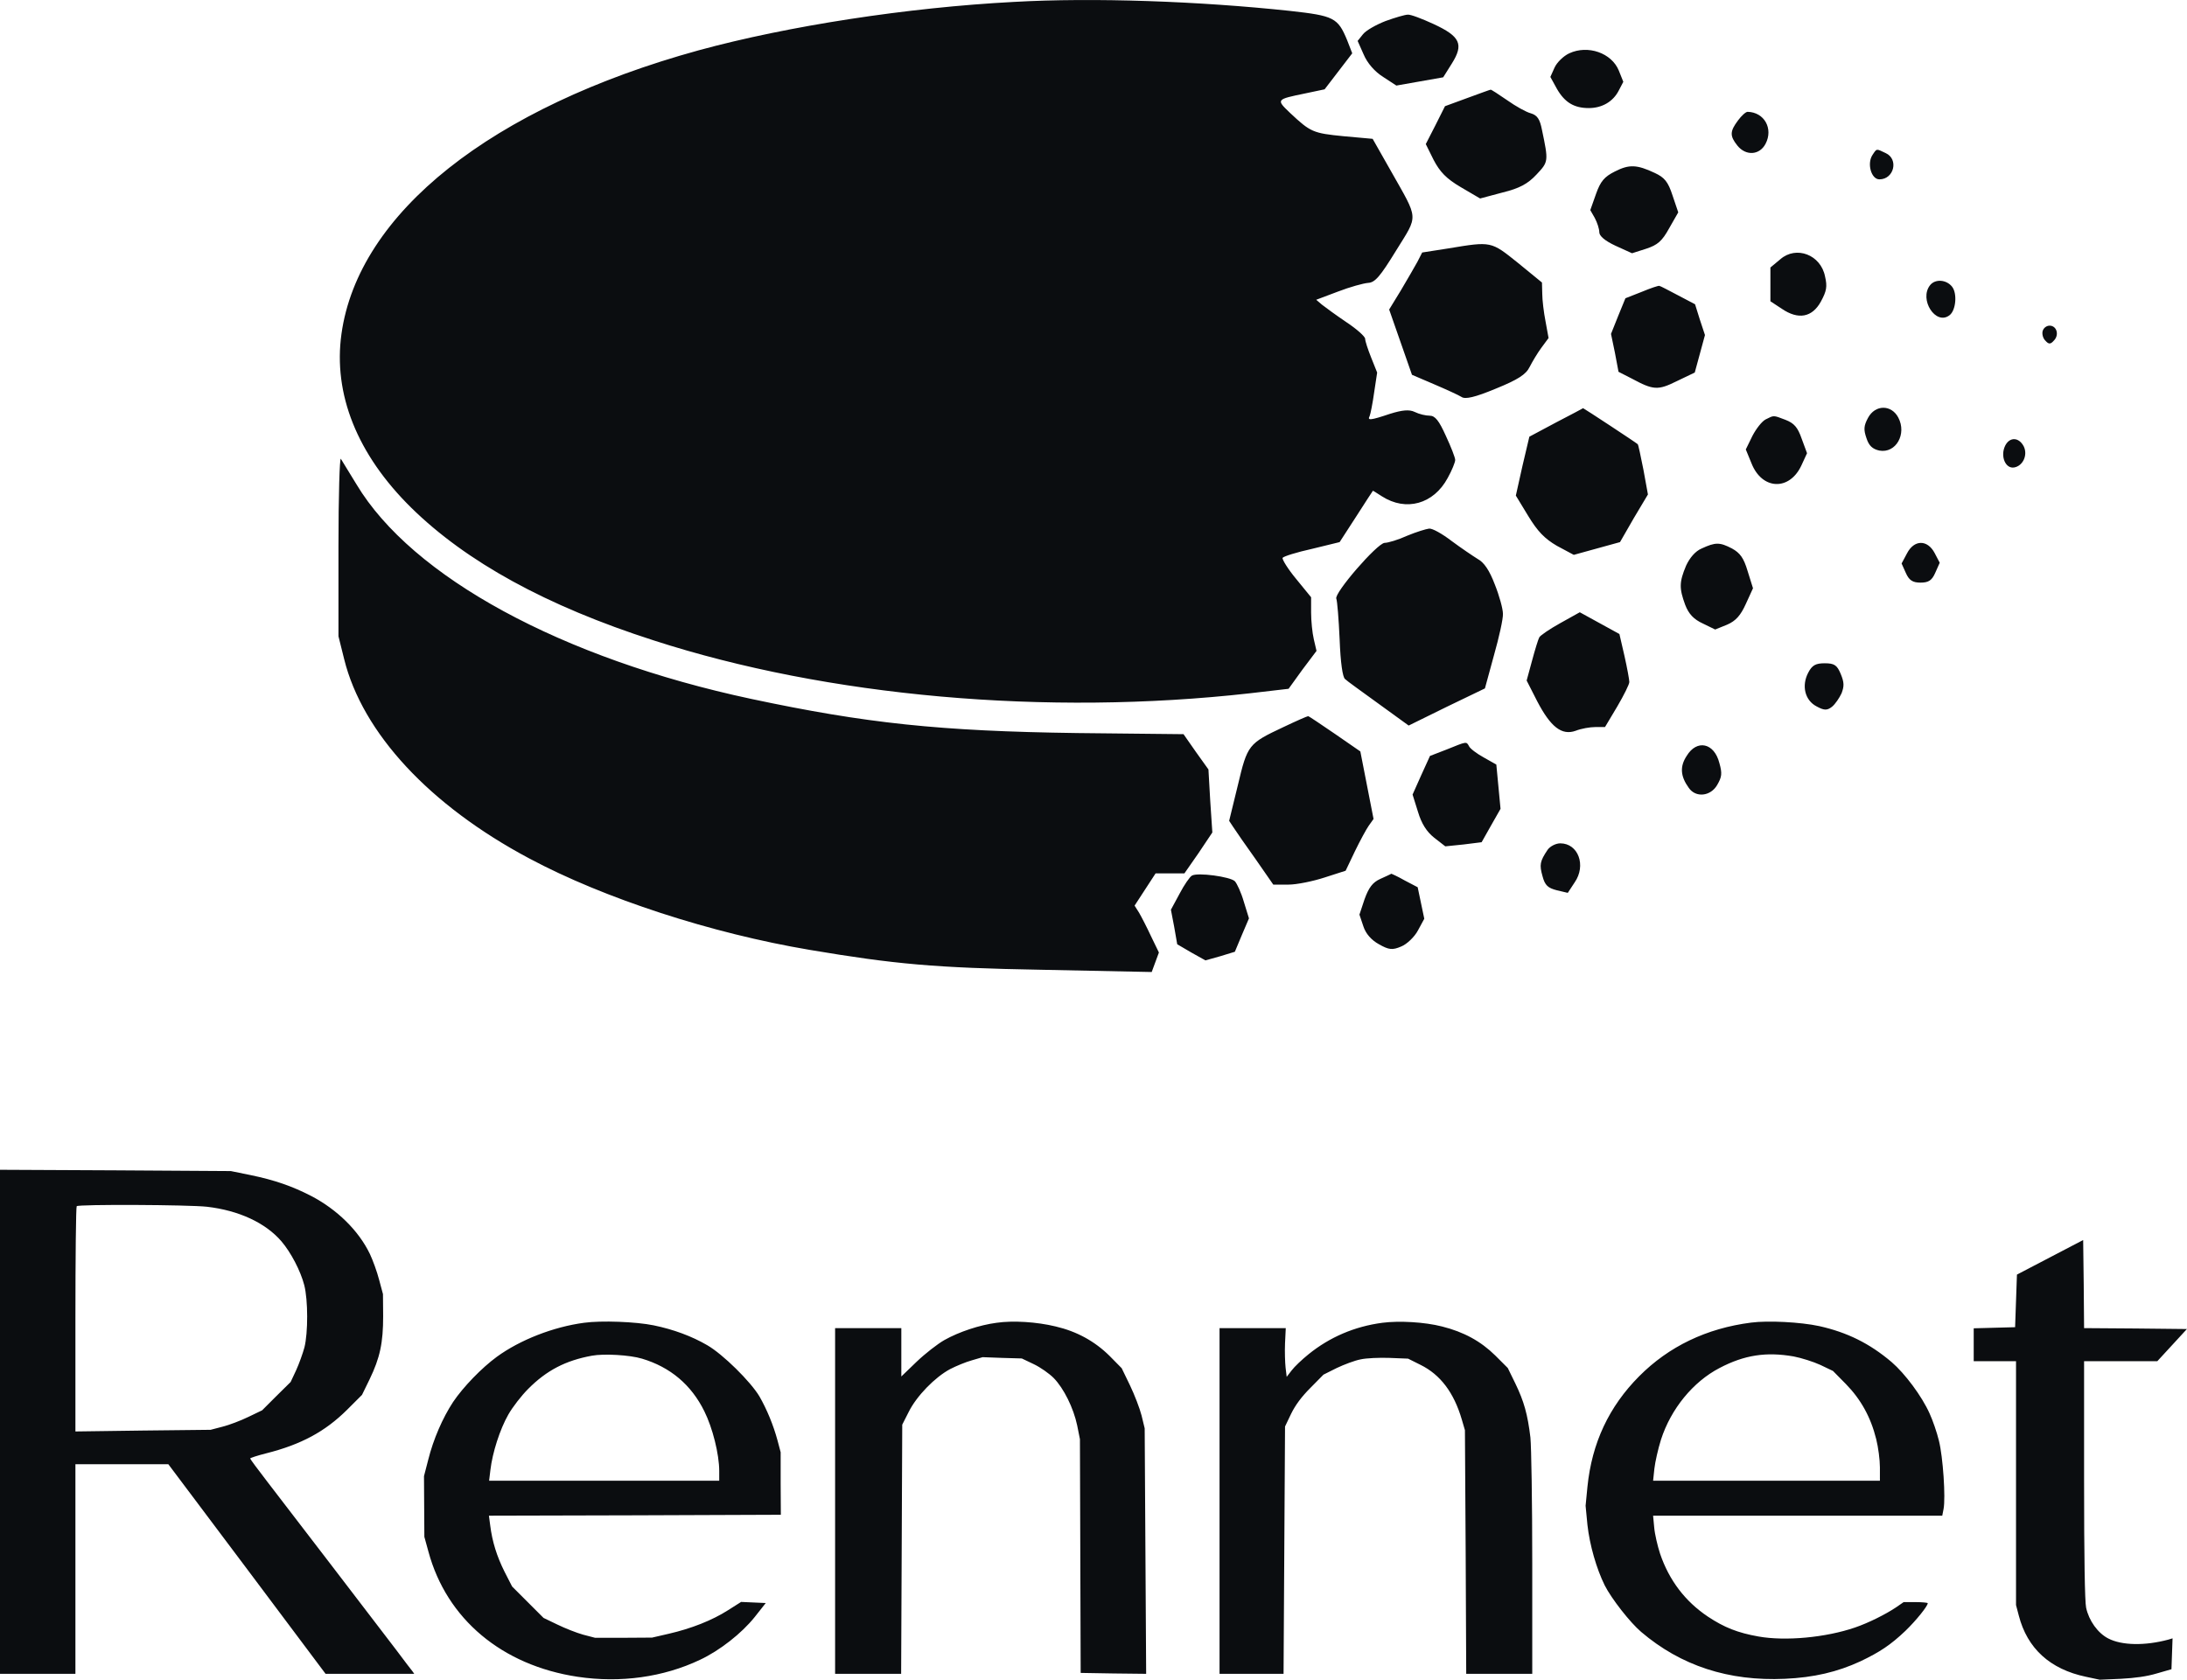
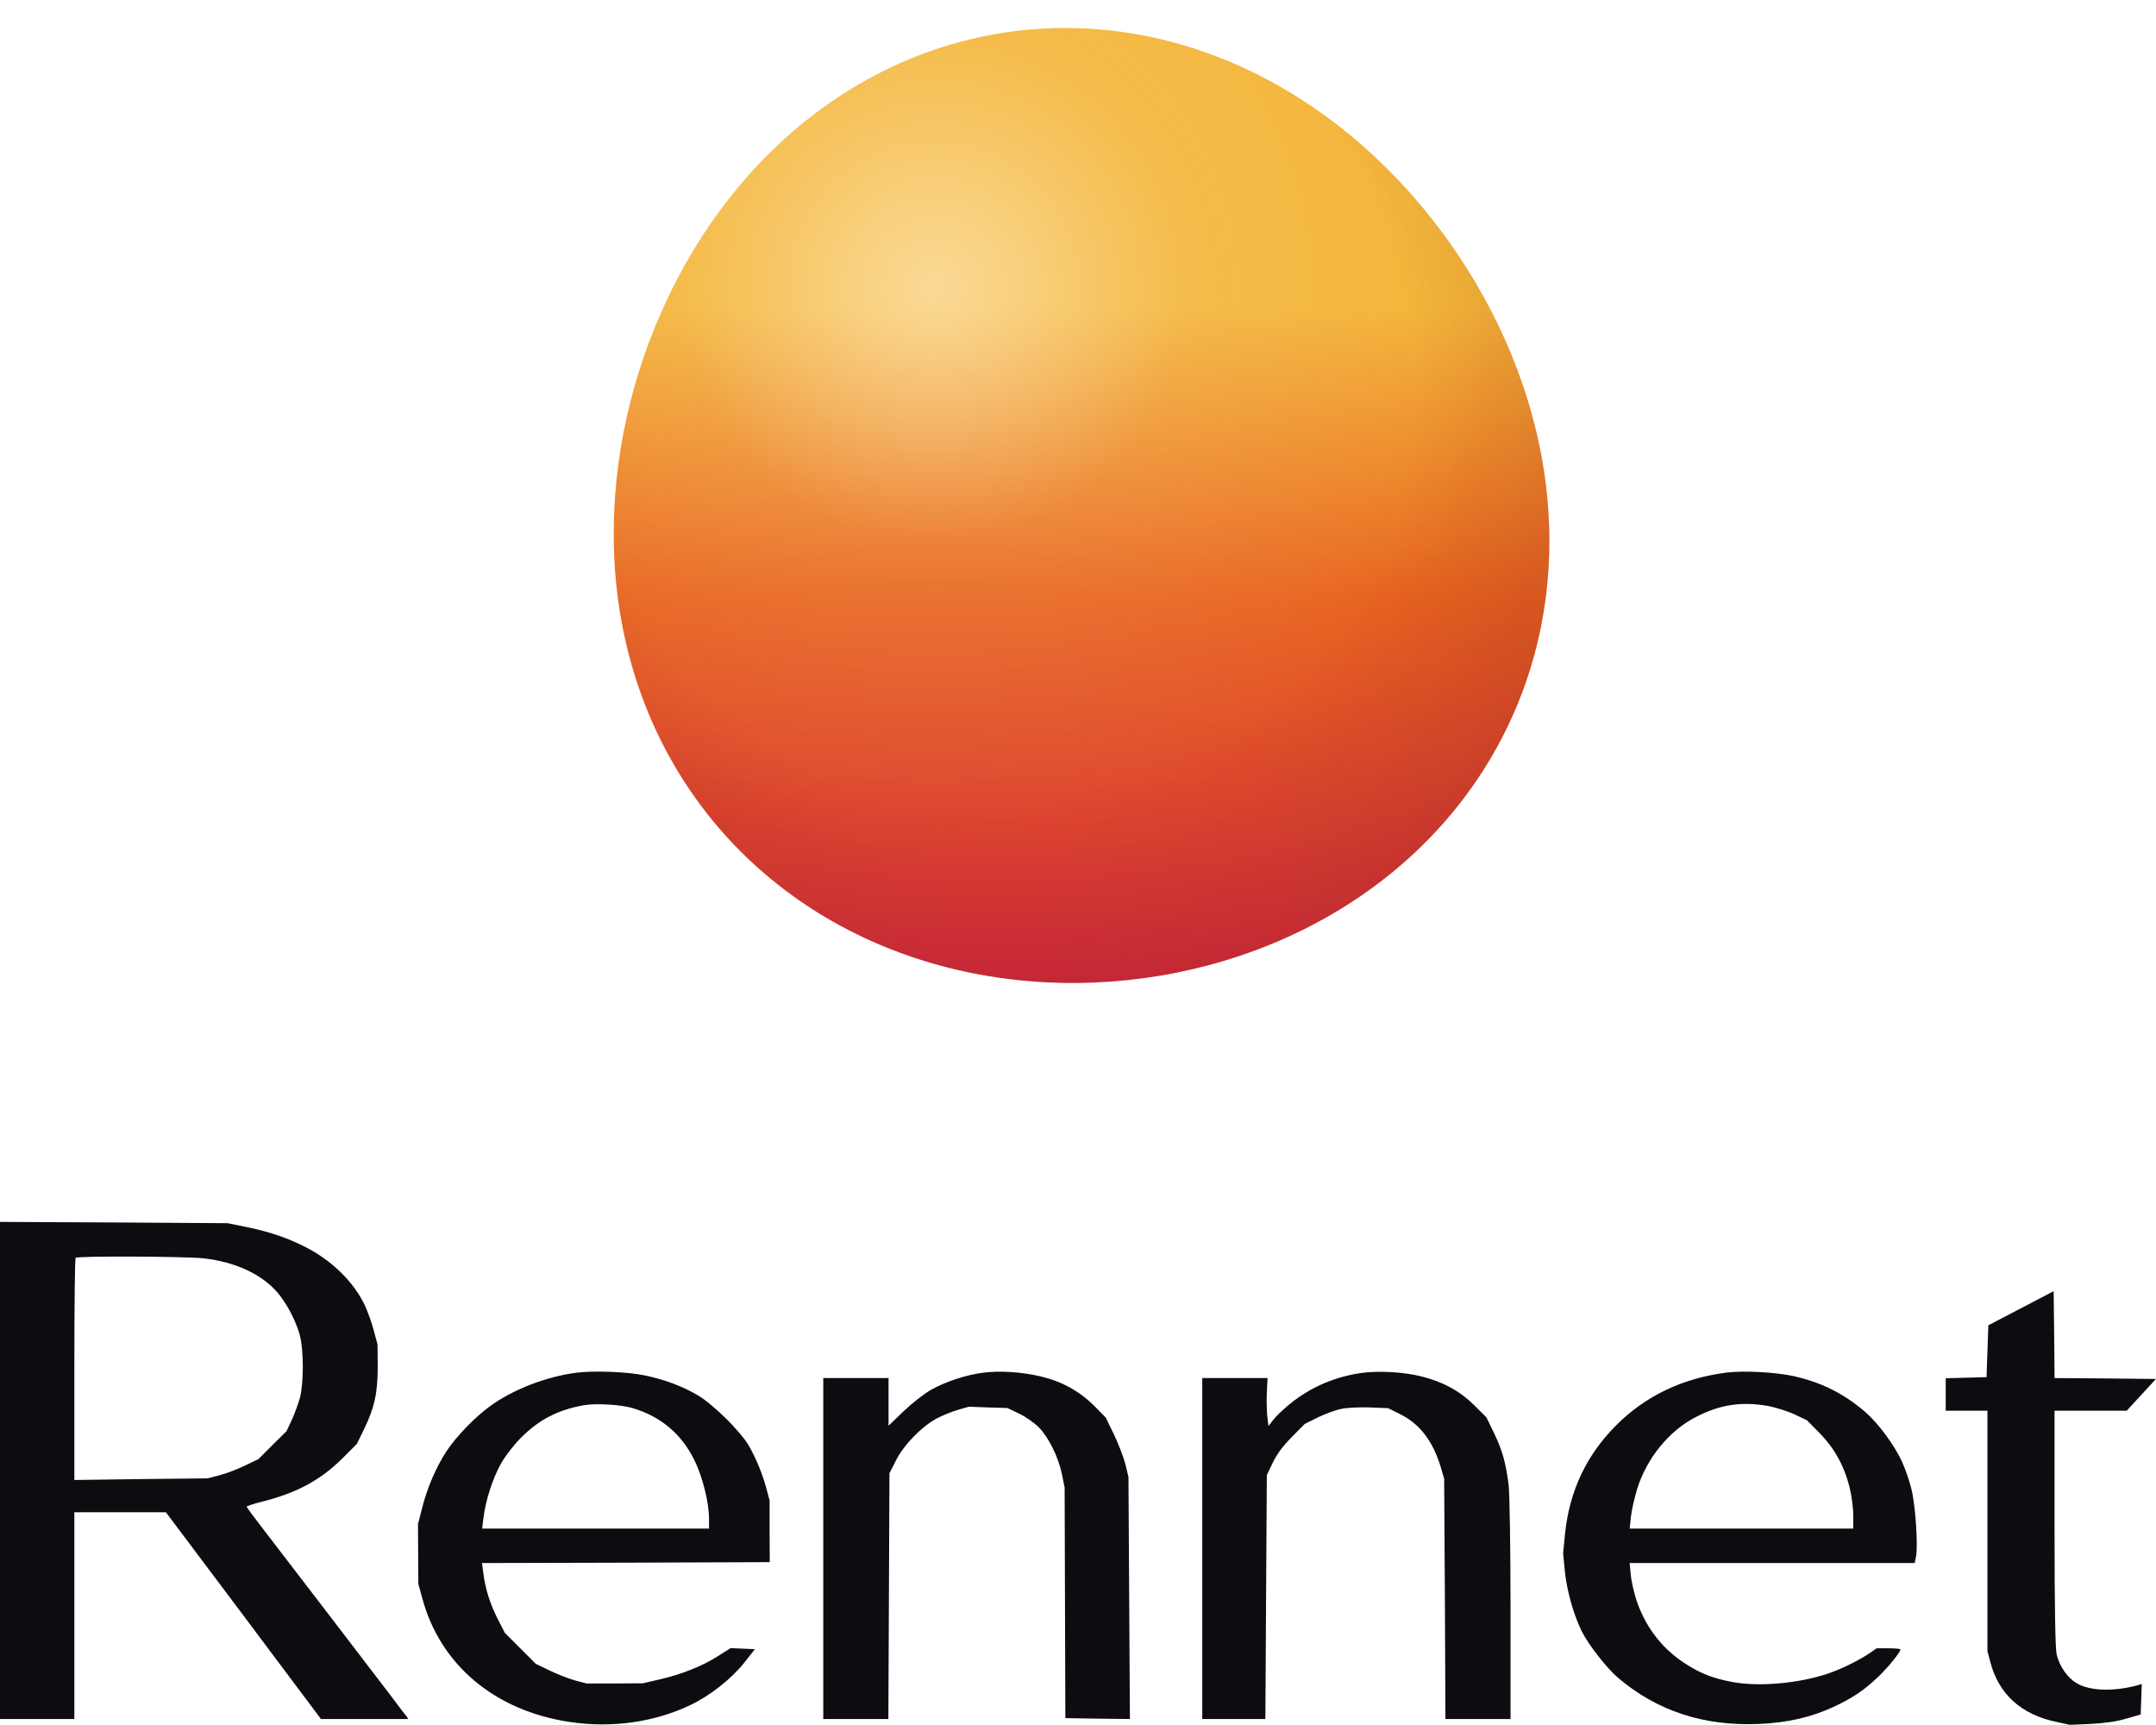
- <svg xmlns="http://www.w3.org/2000/svg" viewBox="0 0 420.000 322.674" role="img" aria-label="Rennet">
-   <g transform="translate(65.000 0.000) scale(0.7206412 0.7206412)">
-     <g transform="translate(-0,258.8087) scale(0.08,-0.1)" fill="#0B0D10" stroke="none">
-       <path d="M2250 2583 c-356 -15 -752 -64 -1050 -129 -690 -152 -1134 -434 -1190 -756 -28 -160 52 -321 232 -463 183 -144 450 -262 808 -354 579 -150 1308 -202 1986 -141 l129 12 46 51 47 50 -9 31 c-5 17 -9 49 -9 71 l0 41 -50 49 c-27 26 -47 52 -45 56 3 4 47 15 98 24 l92 18 55 68 c30 38 56 69 56 69 1 0 14 -7 30 -15 80 -41 172 -21 219 49 14 20 25 42 25 48 0 6 -14 35 -31 64 -23 41 -36 54 -54 54 -13 0 -35 4 -50 10 -18 7 -42 5 -82 -5 -67 -18 -76 -18 -68 -6 3 6 10 34 15 63 l10 53 -20 40 c-11 22 -20 44 -20 50 0 6 -28 26 -62 44 -35 19 -71 40 -82 47 l-19 13 73 22 c39 12 84 22 100 23 23 1 40 17 93 86 75 97 76 80 -17 212 l-61 86 -97 7 c-102 8 -110 11 -178 62 -47 36 -47 36 50 52 l65 11 46 48 46 48 -17 35 c-31 60 -44 65 -190 78 -304 26 -655 36 -920 24z M3488 2532 c-32 -10 -65 -25 -75 -35 l-18 -18 20 -36 c12 -23 37 -46 65 -60 l44 -23 78 11 78 11 29 37 c40 51 28 72 -61 105 -38 14 -77 26 -86 25 -9 0 -43 -8 -74 -17z M4100 2446 c-19 -7 -41 -24 -49 -38 l-14 -25 22 -32 c26 -36 57 -51 106 -51 44 0 81 17 100 47 l15 23 -15 30 c-24 47 -103 69 -165 46z M3761 2327 l-75 -22 -32 -51 -32 -50 26 -42 c21 -32 42 -50 91 -73 l64 -30 75 16 c56 11 84 23 113 48 40 34 40 35 18 119 -7 29 -16 39 -37 44 -15 3 -51 19 -79 35 -29 16 -54 29 -55 28 -2 0 -36 -10 -77 -22z M4662 2267 c-27 -29 -28 -41 -2 -67 28 -28 74 -26 94 5 26 40 -4 84 -60 85 -6 0 -20 -10 -32 -23z M5110 2175 c-19 -23 -4 -65 23 -65 49 0 65 54 21 70 -32 12 -29 13 -44 -5z M4252 2131 c-35 -14 -48 -26 -63 -60 l-19 -43 15 -21 c8 -12 15 -29 15 -38 0 -10 19 -23 54 -36 l55 -20 47 12 c38 10 53 20 77 55 l30 42 -19 45 c-15 37 -27 48 -59 60 -61 23 -86 23 -133 4z M3698 1926 l-88 -11 -16 -25 c-10 -14 -34 -48 -55 -76 l-39 -51 38 -87 38 -87 73 -25 c41 -14 82 -29 92 -34 12 -7 45 -1 114 22 74 24 101 38 113 58 9 14 26 37 39 51 l24 26 -10 44 c-6 24 -11 58 -11 74 l-1 30 -81 53 c-89 57 -87 57 -230 38z M4803 1897 l-33 -22 0 -45 0 -45 38 -20 c55 -30 101 -23 130 19 19 28 22 40 14 67 -14 58 -96 83 -149 46z M5302 1828 c-38 -38 19 -109 65 -80 21 13 26 58 8 76 -19 19 -56 21 -73 4z M4341 1810 l-54 -17 -24 -47 -24 -48 13 -50 12 -51 44 -18 c72 -31 87 -32 150 -7 l60 23 17 50 17 50 -17 41 -16 41 -57 24 c-31 13 -59 25 -62 25 -3 1 -29 -6 -59 -16z M5677 1706 c-3 -8 1 -20 9 -26 11 -10 17 -10 28 0 19 15 10 40 -14 40 -10 0 -20 -6 -23 -14z M4056 1462 l-89 -38 -23 -78 -22 -79 41 -54 c31 -41 55 -61 96 -80 l56 -24 77 17 77 17 46 64 47 63 -15 66 c-9 36 -17 67 -19 68 -5 4 -180 96 -182 96 0 0 -41 -18 -90 -38z M5095 1474 c-14 -21 -15 -31 -5 -54 8 -20 20 -29 43 -33 55 -8 92 44 63 88 -23 35 -77 35 -101 -1z M4754 1470 c-12 -5 -31 -24 -44 -44 l-22 -36 19 -37 c35 -71 126 -74 166 -6 l19 33 -18 39 c-13 30 -25 41 -54 50 -42 13 -38 12 -66 1z M5552 1400 c-17 -28 1 -62 30 -58 29 4 46 33 32 56 -16 25 -47 26 -62 2z M0 1133 l0 -241 19 -61 c61 -197 285 -390 616 -531 250 -107 608 -200 935 -244 282 -38 417 -48 772 -53 l367 -6 12 26 12 26 -26 43 c-14 24 -32 52 -40 63 l-15 19 35 43 35 43 48 0 48 0 47 54 46 55 -7 84 -6 84 -42 47 -41 47 -355 3 c-457 5 -703 26 -1085 91 -632 108 -1130 325 -1315 572 -24 32 -48 62 -52 68 -4 5 -8 -99 -8 -232z M3560 1160 c-30 -11 -64 -19 -75 -19 -25 -1 -170 -135 -161 -149 3 -5 8 -54 11 -108 3 -63 10 -101 18 -106 6 -5 57 -34 112 -66 l100 -58 127 50 127 49 30 88 c17 48 31 98 30 111 0 13 -12 48 -27 78 -18 38 -36 59 -57 68 -16 8 -55 29 -87 48 -31 19 -64 34 -75 33 -10 -1 -43 -9 -73 -19z M4541 1126 c-21 -7 -40 -25 -52 -46 -23 -44 -23 -60 -3 -104 12 -25 29 -39 59 -50 l41 -16 40 13 c29 10 45 25 62 55 l24 42 -18 46 c-13 35 -25 48 -52 60 -41 17 -55 17 -101 0z M5225 1113 l-18 -27 14 -25 c11 -20 23 -26 49 -26 27 0 38 6 49 26 l15 27 -17 26 c-24 36 -68 36 -92 -1z M4070 927 c-36 -16 -67 -33 -70 -38 -3 -4 -14 -32 -24 -62 l-18 -53 35 -55 c45 -69 82 -92 128 -79 19 6 48 10 66 10 l32 0 41 55 c22 30 40 59 40 65 0 6 -7 37 -16 69 l-17 59 -66 29 -66 29 -65 -29z M4896 795 c-23 -35 -11 -74 28 -90 25 -11 35 -11 51 -1 11 7 25 24 32 36 9 19 9 29 -3 52 -12 23 -21 28 -53 28 -30 0 -42 -5 -55 -25z M3148 650 c-117 -44 -120 -47 -152 -155 l-29 -95 14 -17 c8 -10 41 -48 74 -85 l59 -68 51 0 c27 0 82 9 120 19 l70 18 31 52 c17 28 38 59 46 68 l16 18 -22 90 -22 90 -85 47 c-46 25 -86 47 -89 47 -3 0 -40 -13 -82 -29z M3691 590 l-55 -17 -29 -51 -29 -52 18 -46 c12 -32 29 -53 54 -69 l37 -23 61 5 60 6 31 44 32 45 -7 59 -7 59 -42 19 c-23 10 -46 24 -49 30 -9 13 -7 13 -75 -9z M4491 573 c-23 -28 -21 -54 7 -85 23 -27 73 -23 95 8 15 21 17 30 7 58 -17 54 -75 64 -109 19z M4028 323 c-26 -31 -28 -40 -17 -71 8 -24 18 -31 47 -37 l37 -7 23 28 c39 45 12 104 -48 104 -15 0 -34 -8 -42 -17z M2843 254 c-7 -3 -26 -25 -41 -48 l-29 -43 11 -46 10 -46 47 -22 47 -21 49 11 49 12 23 44 24 45 -17 44 c-9 25 -23 49 -30 55 -15 12 -124 24 -143 15z M3470 245 c-25 -9 -38 -23 -52 -54 l-17 -41 13 -31 c8 -20 27 -37 52 -48 33 -15 45 -16 74 -6 19 6 45 26 56 43 l21 31 -11 42 -11 42 -43 18 c-24 11 -44 18 -45 18 -1 -1 -18 -7 -37 -14z" />
+ <svg xmlns="http://www.w3.org/2000/svg" viewBox="0 0 420.000 335.966" role="img" aria-label="Rennet">
+   <g transform="translate(110.000 0.000) scale(2 2)">
+     <defs>
+       <linearGradient id="m-body" x1="0" y1="0" x2="0" y2="1">
+         <stop offset="0.04" stop-color="#f3b437" />
+         <stop offset="0.30" stop-color="#f3b437" />
+         <stop offset="0.58" stop-color="#e8641f" />
+         <stop offset="0.96" stop-color="#d42c3b" />
+       </linearGradient>
+       <radialGradient id="m-light" cx="0.36" cy="0.28" r="0.55">
+         <stop offset="0" stop-color="#fff3d6" stop-opacity="0.6" />
+         <stop offset="0.45" stop-color="#fff3d6" stop-opacity="0.12" />
+         <stop offset="1" stop-color="#fff3d6" stop-opacity="0" />
+       </radialGradient>
+       <radialGradient id="m-shade" cx="0.42" cy="0.38" r="0.66">
+         <stop offset="0.62" stop-color="#7a1020" stop-opacity="0" />
+         <stop offset="1" stop-color="#7a1020" stop-opacity="0.26" />
+       </radialGradient>
+       <clipPath id="m-disc">
+         <path d="M95.830,50.000 C95.863,50.533 95.886,51.068 95.899,51.603 C95.912,52.138 95.916,52.674 95.910,53.210 C95.903,53.747 95.887,54.284 95.861,54.820 C95.834,55.357 95.798,55.894 95.751,56.430 C95.705,56.966 95.648,57.502 95.581,58.037 C95.514,58.572 95.436,59.106 95.348,59.639 C95.261,60.172 95.162,60.704 95.054,61.233 C94.945,61.763 94.826,62.291 94.697,62.817 C94.567,63.342 94.427,63.866 94.277,64.386 C94.127,64.907 93.966,65.425 93.795,65.940 C93.624,66.455 93.443,66.967 93.251,67.475 C93.060,67.982 92.858,68.487 92.646,68.987 C92.434,69.487 92.212,69.984 91.980,70.475 C91.749,70.967 91.507,71.454 91.255,71.936 C91.004,72.418 90.743,72.895 90.472,73.367 C90.202,73.838 89.922,74.305 89.633,74.765 C89.344,75.226 89.045,75.681 88.738,76.129 C88.431,76.578 88.115,77.021 87.791,77.456 C87.466,77.892 87.133,78.322 86.792,78.745 C86.451,79.168 86.101,79.584 85.744,79.993 C85.387,80.402 85.022,80.804 84.649,81.198 C84.277,81.593 83.897,81.980 83.510,82.360 C83.123,82.740 82.729,83.112 82.328,83.477 C81.928,83.841 81.520,84.198 81.106,84.547 C80.693,84.896 80.273,85.237 79.847,85.571 C79.422,85.904 78.990,86.229 78.553,86.546 C78.116,86.863 77.673,87.172 77.226,87.473 C76.778,87.774 76.325,88.067 75.868,88.351 C75.411,88.635 74.948,88.912 74.482,89.180 C74.016,89.448 73.545,89.707 73.070,89.959 C72.596,90.210 72.117,90.453 71.634,90.688 C71.152,90.923 70.666,91.150 70.177,91.368 C69.687,91.586 69.194,91.797 68.699,91.998 C68.203,92.200 67.704,92.394 67.203,92.579 C66.702,92.764 66.197,92.942 65.691,93.111 C65.184,93.279 64.675,93.440 64.164,93.593 C63.653,93.745 63.139,93.890 62.624,94.026 C62.109,94.162 61.592,94.290 61.073,94.410 C60.554,94.530 60.033,94.641 59.511,94.745 C58.989,94.849 58.465,94.944 57.940,95.032 C57.415,95.119 56.889,95.198 56.362,95.269 C55.835,95.340 55.307,95.403 54.778,95.458 C54.249,95.513 53.719,95.559 53.188,95.598 C52.658,95.636 52.127,95.666 51.595,95.688 C51.064,95.710 50.532,95.724 50.000,95.729 C49.468,95.735 48.936,95.732 48.403,95.721 C47.871,95.709 47.339,95.690 46.807,95.662 C46.275,95.634 45.743,95.597 45.212,95.553 C44.681,95.508 44.150,95.454 43.621,95.392 C43.091,95.330 42.561,95.260 42.033,95.180 C41.505,95.101 40.978,95.013 40.453,94.917 C39.927,94.820 39.402,94.715 38.880,94.600 C38.357,94.486 37.836,94.363 37.317,94.231 C36.798,94.099 36.280,93.959 35.766,93.809 C35.251,93.659 34.738,93.501 34.228,93.333 C33.718,93.165 33.211,92.988 32.707,92.803 C32.202,92.617 31.701,92.422 31.203,92.219 C30.705,92.015 30.210,91.802 29.720,91.580 C29.229,91.359 28.742,91.128 28.259,90.888 C27.777,90.648 27.298,90.399 26.824,90.142 C26.350,89.884 25.881,89.617 25.417,89.342 C24.952,89.066 24.493,88.782 24.039,88.489 C23.585,88.196 23.136,87.894 22.694,87.584 C22.251,87.274 21.814,86.955 21.384,86.627 C20.953,86.300 20.528,85.964 20.111,85.621 C19.693,85.277 19.282,84.925 18.878,84.565 C18.474,84.205 18.076,83.837 17.687,83.461 C17.297,83.086 16.914,82.703 16.540,82.312 C16.165,81.922 15.798,81.523 15.439,81.119 C15.080,80.714 14.729,80.302 14.387,79.883 C14.044,79.464 13.710,79.039 13.384,78.607 C13.059,78.176 12.742,77.737 12.433,77.294 C12.125,76.850 11.826,76.400 11.535,75.945 C11.245,75.489 10.964,75.028 10.692,74.563 C10.420,74.097 10.157,73.625 9.903,73.150 C9.650,72.674 9.405,72.194 9.171,71.709 C8.936,71.225 8.711,70.736 8.495,70.243 C8.279,69.751 8.073,69.254 7.876,68.755 C7.679,68.255 7.492,67.752 7.315,67.246 C7.137,66.740 6.969,66.231 6.810,65.720 C6.652,65.208 6.503,64.694 6.363,64.178 C6.224,63.663 6.094,63.144 5.973,62.624 C5.852,62.105 5.741,61.583 5.639,61.060 C5.537,60.538 5.445,60.013 5.361,59.488 C5.278,58.963 5.203,58.437 5.138,57.910 C5.073,57.384 5.016,56.856 4.969,56.329 C4.921,55.801 4.883,55.273 4.853,54.745 C4.823,54.217 4.802,53.689 4.789,53.161 C4.777,52.634 4.773,52.106 4.777,51.579 C4.781,51.052 4.794,50.526 4.814,50.000 C4.835,49.474 4.864,48.949 4.901,48.425 C4.938,47.901 4.983,47.378 5.036,46.856 C5.089,46.334 5.150,45.813 5.218,45.293 C5.287,44.774 5.363,44.255 5.446,43.738 C5.530,43.222 5.622,42.706 5.720,42.192 C5.819,41.679 5.925,41.166 6.039,40.656 C6.152,40.145 6.273,39.636 6.401,39.130 C6.530,38.623 6.665,38.118 6.808,37.615 C6.950,37.112 7.100,36.611 7.257,36.112 C7.414,35.613 7.578,35.116 7.749,34.622 C7.920,34.128 8.099,33.635 8.284,33.146 C8.469,32.656 8.662,32.169 8.861,31.684 C9.061,31.199 9.267,30.717 9.481,30.238 C9.695,29.758 9.916,29.282 10.143,28.808 C10.371,28.334 10.606,27.863 10.849,27.396 C11.091,26.928 11.340,26.464 11.596,26.003 C11.853,25.542 12.117,25.084 12.387,24.630 C12.658,24.176 12.936,23.725 13.222,23.279 C13.507,22.833 13.800,22.390 14.100,21.951 C14.399,21.513 14.707,21.079 15.021,20.649 C15.335,20.219 15.657,19.794 15.986,19.374 C16.315,18.954 16.652,18.538 16.995,18.128 C17.339,17.717 17.690,17.312 18.048,16.913 C18.406,16.513 18.772,16.119 19.144,15.731 C19.517,15.344 19.897,14.961 20.284,14.586 C20.671,14.210 21.065,13.841 21.466,13.479 C21.867,13.116 22.276,12.760 22.691,12.412 C23.106,12.064 23.528,11.722 23.957,11.389 C24.385,11.056 24.821,10.729 25.262,10.412 C25.704,10.094 26.153,9.784 26.607,9.483 C27.062,9.182 27.523,8.889 27.990,8.605 C28.456,8.321 28.930,8.046 29.408,7.780 C29.886,7.514 30.371,7.258 30.860,7.011 C31.349,6.764 31.844,6.527 32.344,6.299 C32.843,6.072 33.348,5.855 33.857,5.648 C34.366,5.441 34.880,5.244 35.398,5.058 C35.915,4.873 36.437,4.697 36.962,4.533 C37.488,4.368 38.017,4.214 38.549,4.072 C39.081,3.929 39.616,3.797 40.154,3.677 C40.691,3.557 41.232,3.448 41.774,3.350 C42.317,3.252 42.862,3.166 43.407,3.091 C43.953,3.016 44.501,2.953 45.050,2.901 C45.598,2.849 46.148,2.809 46.698,2.780 C47.248,2.751 47.799,2.734 48.349,2.728 C48.900,2.723 49.450,2.728 50.000,2.745 C50.550,2.762 51.099,2.791 51.647,2.831 C52.195,2.870 52.742,2.922 53.288,2.984 C53.833,3.046 54.377,3.119 54.919,3.203 C55.460,3.287 56.000,3.382 56.537,3.488 C57.074,3.593 57.609,3.710 58.140,3.836 C58.671,3.963 59.200,4.100 59.725,4.247 C60.250,4.394 60.772,4.552 61.290,4.718 C61.808,4.885 62.322,5.062 62.832,5.248 C63.342,5.434 63.849,5.630 64.350,5.835 C64.852,6.039 65.349,6.253 65.842,6.475 C66.334,6.698 66.822,6.929 67.305,7.168 C67.788,7.407 68.266,7.655 68.739,7.911 C69.212,8.167 69.680,8.430 70.143,8.702 C70.605,8.973 71.062,9.252 71.514,9.538 C71.966,9.823 72.413,10.117 72.853,10.417 C73.294,10.717 73.730,11.024 74.159,11.337 C74.589,11.651 75.013,11.971 75.431,12.297 C75.849,12.623 76.262,12.955 76.669,13.294 C77.076,13.632 77.477,13.976 77.872,14.326 C78.267,14.675 78.656,15.031 79.040,15.391 C79.424,15.752 79.801,16.118 80.173,16.489 C80.545,16.860 80.911,17.236 81.271,17.617 C81.632,17.998 81.986,18.385 82.334,18.775 C82.683,19.166 83.025,19.561 83.362,19.961 C83.699,20.360 84.029,20.765 84.354,21.173 C84.679,21.582 84.998,21.995 85.311,22.412 C85.624,22.829 85.931,23.251 86.232,23.676 C86.533,24.102 86.828,24.531 87.116,24.965 C87.405,25.398 87.688,25.836 87.965,26.277 C88.241,26.718 88.512,27.164 88.776,27.613 C89.040,28.062 89.298,28.515 89.549,28.971 C89.801,29.428 90.046,29.888 90.285,30.352 C90.523,30.816 90.755,31.283 90.981,31.754 C91.206,32.225 91.425,32.700 91.637,33.178 C91.848,33.656 92.054,34.137 92.251,34.622 C92.449,35.106 92.640,35.595 92.824,36.086 C93.007,36.577 93.183,37.072 93.352,37.569 C93.521,38.066 93.682,38.567 93.835,39.071 C93.989,39.574 94.135,40.081 94.272,40.590 C94.410,41.099 94.540,41.611 94.661,42.125 C94.782,42.639 94.896,43.156 95.000,43.676 C95.105,44.195 95.201,44.717 95.288,45.240 C95.376,45.764 95.454,46.289 95.524,46.817 C95.593,47.344 95.654,47.873 95.705,48.404 C95.756,48.935 95.798,49.467 95.830,50.000 Z" />
+       </clipPath>
+     </defs>
+     <g clip-path="url(#m-disc)">
+       <rect width="100" height="100" fill="url(#m-body)" />
+       <rect width="100" height="100" fill="url(#m-shade)" />
+       <rect width="100" height="100" fill="url(#m-light)" />
    </g>
  </g>
-   <g transform="translate(0.000 224.708) scale(0.353253 0.353253)">
+   <g transform="translate(0.000 238.000) scale(0.353253 0.353253)">
    <g transform="translate(0,277.1222) scale(0.1,-0.1)" fill="#0B0D10" stroke="none">
      <path d="M0 1401 l0 -1371 205 0 205 0 0 570 0 570 253 0 252 0 428 -570 427 -570 241 0 241 0 -9 13 c-5 6 -46 59 -89 117 -120 157 -595 778 -701 915 -51 66 -93 123 -93 126 0 3 39 16 87 28 190 48 320 118 440 237 l81 81 41 84 c57 118 74 199 74 344 l-1 120 -21 78 c-11 43 -34 106 -50 140 -61 127 -178 242 -320 316 -103 53 -198 86 -328 113 l-108 22 -627 4 -628 3 0 -1370z m1125 1169 c173 -20 318 -87 405 -188 52 -61 104 -161 124 -238 21 -81 21 -260 1 -339 -9 -33 -29 -89 -45 -124 l-30 -64 -78 -77 -77 -77 -75 -36 c-41 -20 -104 -44 -140 -53 l-65 -17 -367 -4 -368 -5 0 609 c0 336 3 613 7 616 10 11 609 8 708 -3z M11145 2295 l-180 -94 -5 -143 -5 -143 -112 -3 -113 -3 0 -89 0 -90 115 0 115 0 0 -663 0 -663 15 -57 c46 -179 170 -292 365 -333 l75 -16 115 5 c77 4 142 13 195 29 l80 23 3 84 3 84 -23 -7 c-127 -34 -252 -32 -326 6 -57 29 -106 97 -121 168 -7 34 -11 269 -11 695 l0 645 199 0 199 0 81 88 80 87 -279 3 -280 2 -2 240 -3 239 -180 -94z M3175 1939 c-166 -22 -348 -93 -474 -185 -82 -60 -182 -163 -238 -246 -57 -87 -107 -202 -135 -314 l-23 -89 1 -165 1 -165 22 -80 c99 -367 400 -619 811 -681 233 -35 467 -2 665 92 107 50 227 144 298 233 l60 76 -67 3 -67 3 -71 -45 c-86 -55 -200 -100 -322 -128 l-91 -21 -155 -1 -155 0 -65 17 c-36 10 -99 35 -140 55 l-75 36 -86 86 -85 85 -41 80 c-42 84 -67 164 -78 252 l-7 53 794 2 793 3 -1 170 0 170 -17 64 c-23 85 -58 169 -98 239 -48 81 -199 230 -284 279 -84 49 -184 86 -291 108 -97 20 -285 27 -379 14z m315 -195 c154 -46 268 -142 339 -286 45 -90 81 -234 81 -325 l0 -53 -626 0 -625 0 7 58 c11 95 52 222 97 301 23 41 72 104 108 140 100 101 204 155 347 181 65 12 206 4 272 -16z M5418 1939 c-92 -12 -204 -49 -284 -94 -37 -21 -105 -74 -151 -118 l-83 -80 0 132 0 131 -180 0 -180 0 0 -940 0 -940 180 0 179 0 3 678 3 677 35 69 c43 87 143 189 225 233 33 17 86 39 119 48 l58 17 107 -4 106 -3 65 -31 c36 -17 84 -51 108 -75 55 -56 108 -163 128 -258 l15 -75 2 -635 2 -636 178 -3 178 -2 -4 667 -4 668 -17 70 c-10 39 -38 112 -63 164 l-45 93 -66 67 c-81 80 -178 133 -293 160 -103 25 -232 33 -321 20z M7515 1939 c-151 -20 -286 -78 -401 -171 -36 -29 -77 -68 -92 -88 l-27 -35 -6 50 c-3 28 -5 87 -3 133 l4 82 -180 0 -180 0 0 -940 0 -940 174 0 174 0 4 673 4 672 33 69 c23 47 56 92 105 141 l71 72 72 36 c40 19 98 41 130 47 31 7 102 10 157 8 l101 -4 68 -34 c107 -53 181 -150 224 -297 l17 -58 4 -662 3 -663 179 0 180 0 0 598 c0 344 -5 635 -10 687 -15 126 -35 197 -82 294 l-41 84 -68 68 c-78 77 -170 128 -290 158 -94 24 -232 32 -324 20z M9520 1940 c-243 -31 -448 -130 -609 -292 -164 -165 -257 -363 -281 -601 l-10 -103 10 -104 c12 -109 49 -238 94 -329 37 -73 138 -202 198 -253 216 -184 475 -269 782 -255 156 7 285 37 410 95 105 50 164 89 245 166 56 54 121 134 121 150 0 3 -30 6 -66 6 l-65 0 -42 -29 c-57 -38 -149 -84 -222 -109 -160 -55 -379 -75 -525 -49 -113 20 -186 49 -275 108 -124 83 -211 198 -260 342 -14 43 -29 107 -32 143 l-6 64 786 0 786 0 7 36 c12 62 -3 283 -25 371 -11 46 -34 112 -51 149 -42 94 -134 217 -206 279 -120 102 -242 162 -394 196 -102 22 -278 31 -370 19z m231 -184 c42 -8 108 -29 145 -46 l69 -33 70 -71 c81 -83 135 -179 165 -300 11 -44 20 -112 20 -153 l0 -73 -616 0 -617 0 7 66 c4 36 20 107 36 158 54 167 174 314 318 389 135 71 254 89 403 63z" />
    </g>
  </g>
</svg>
